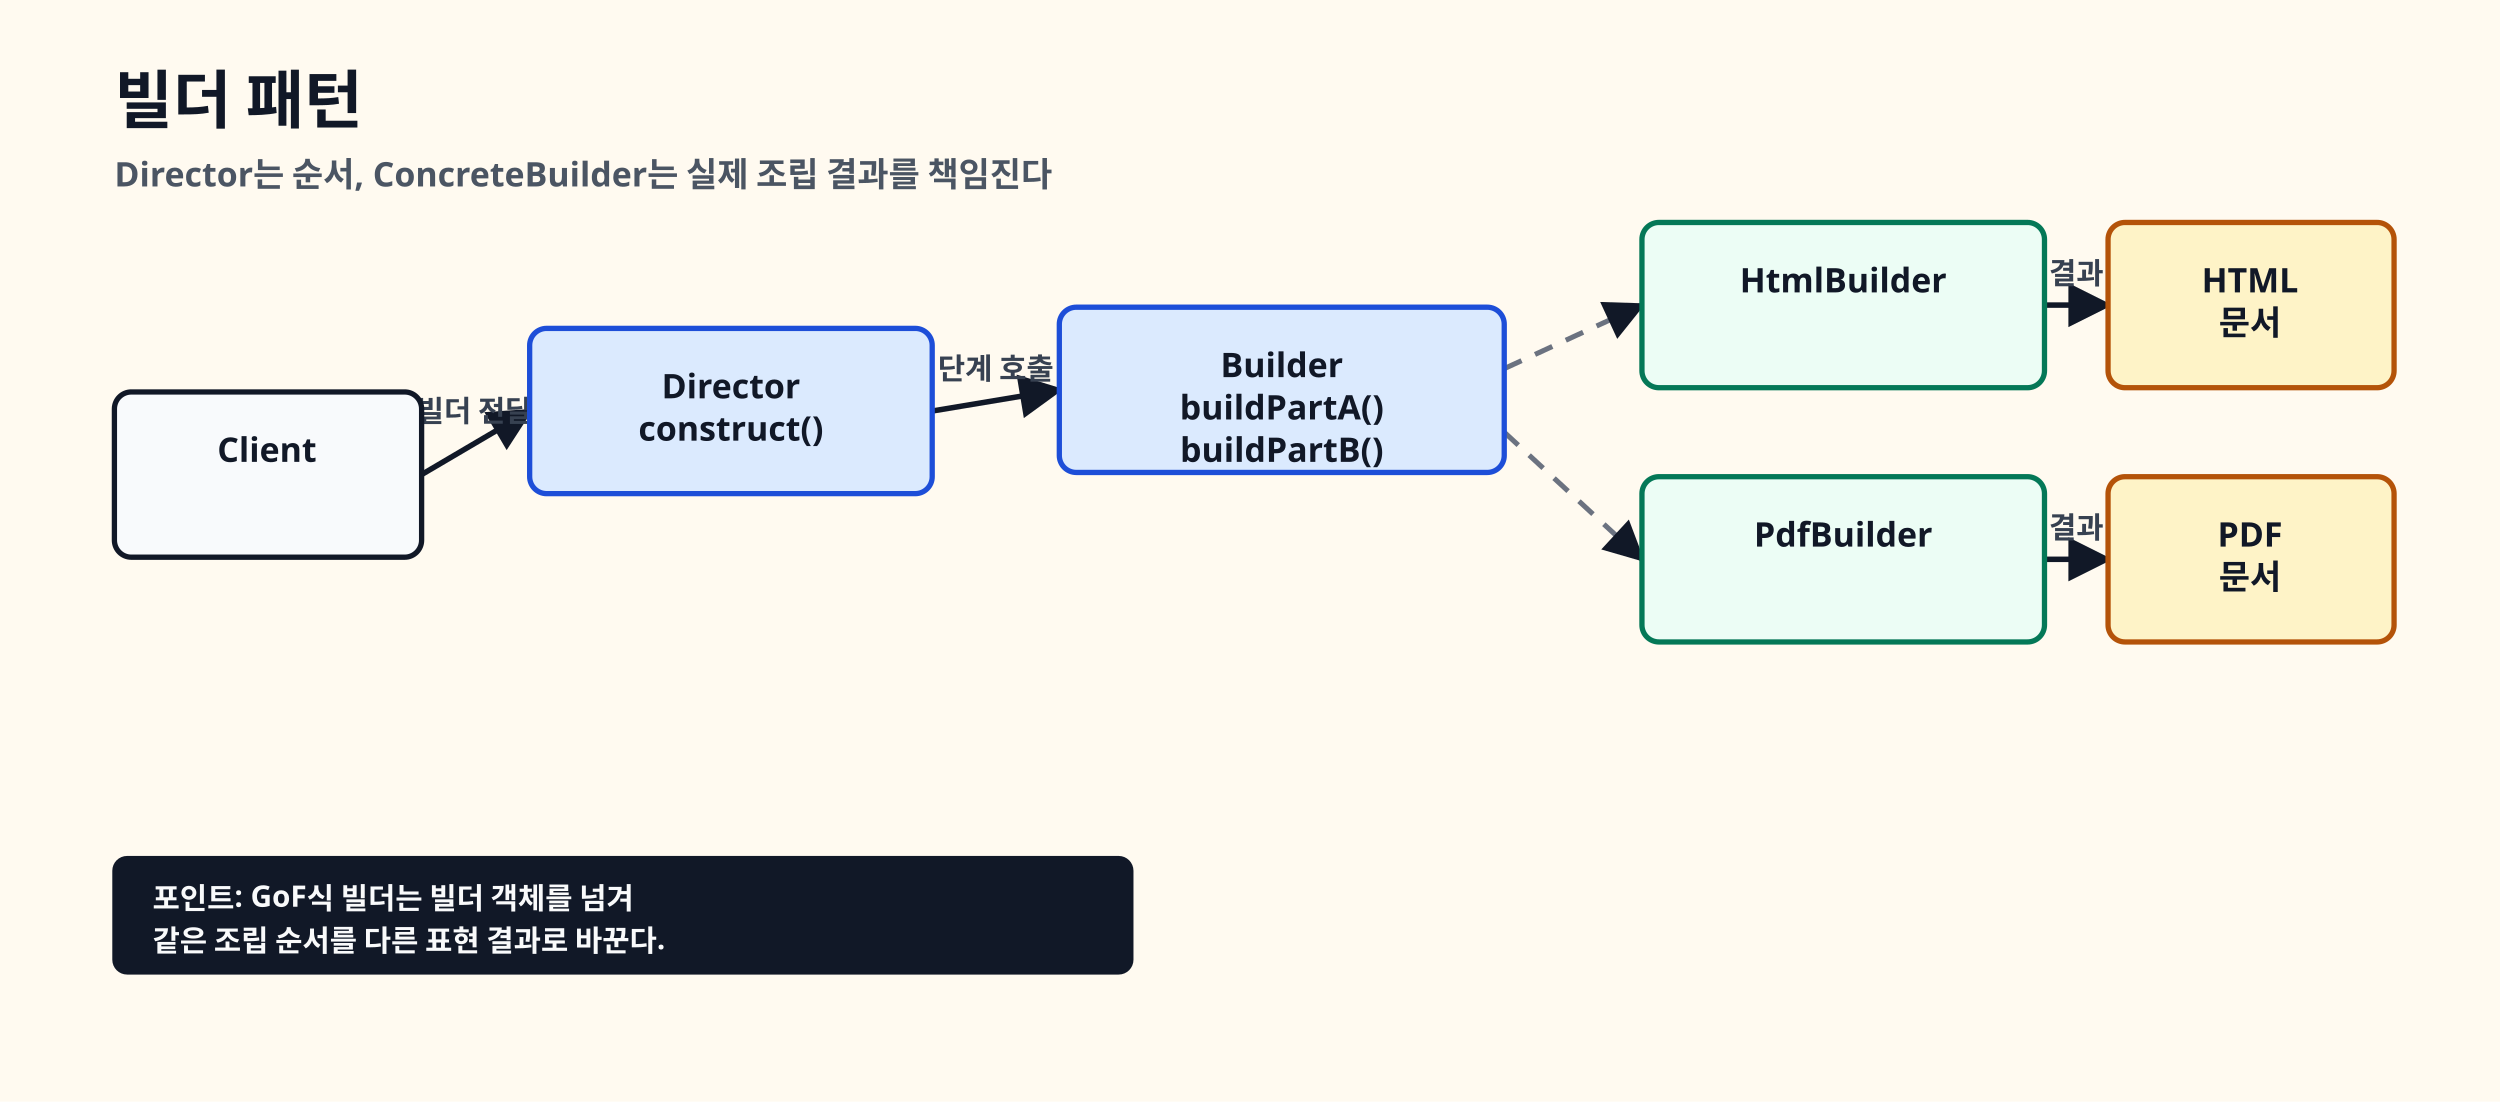
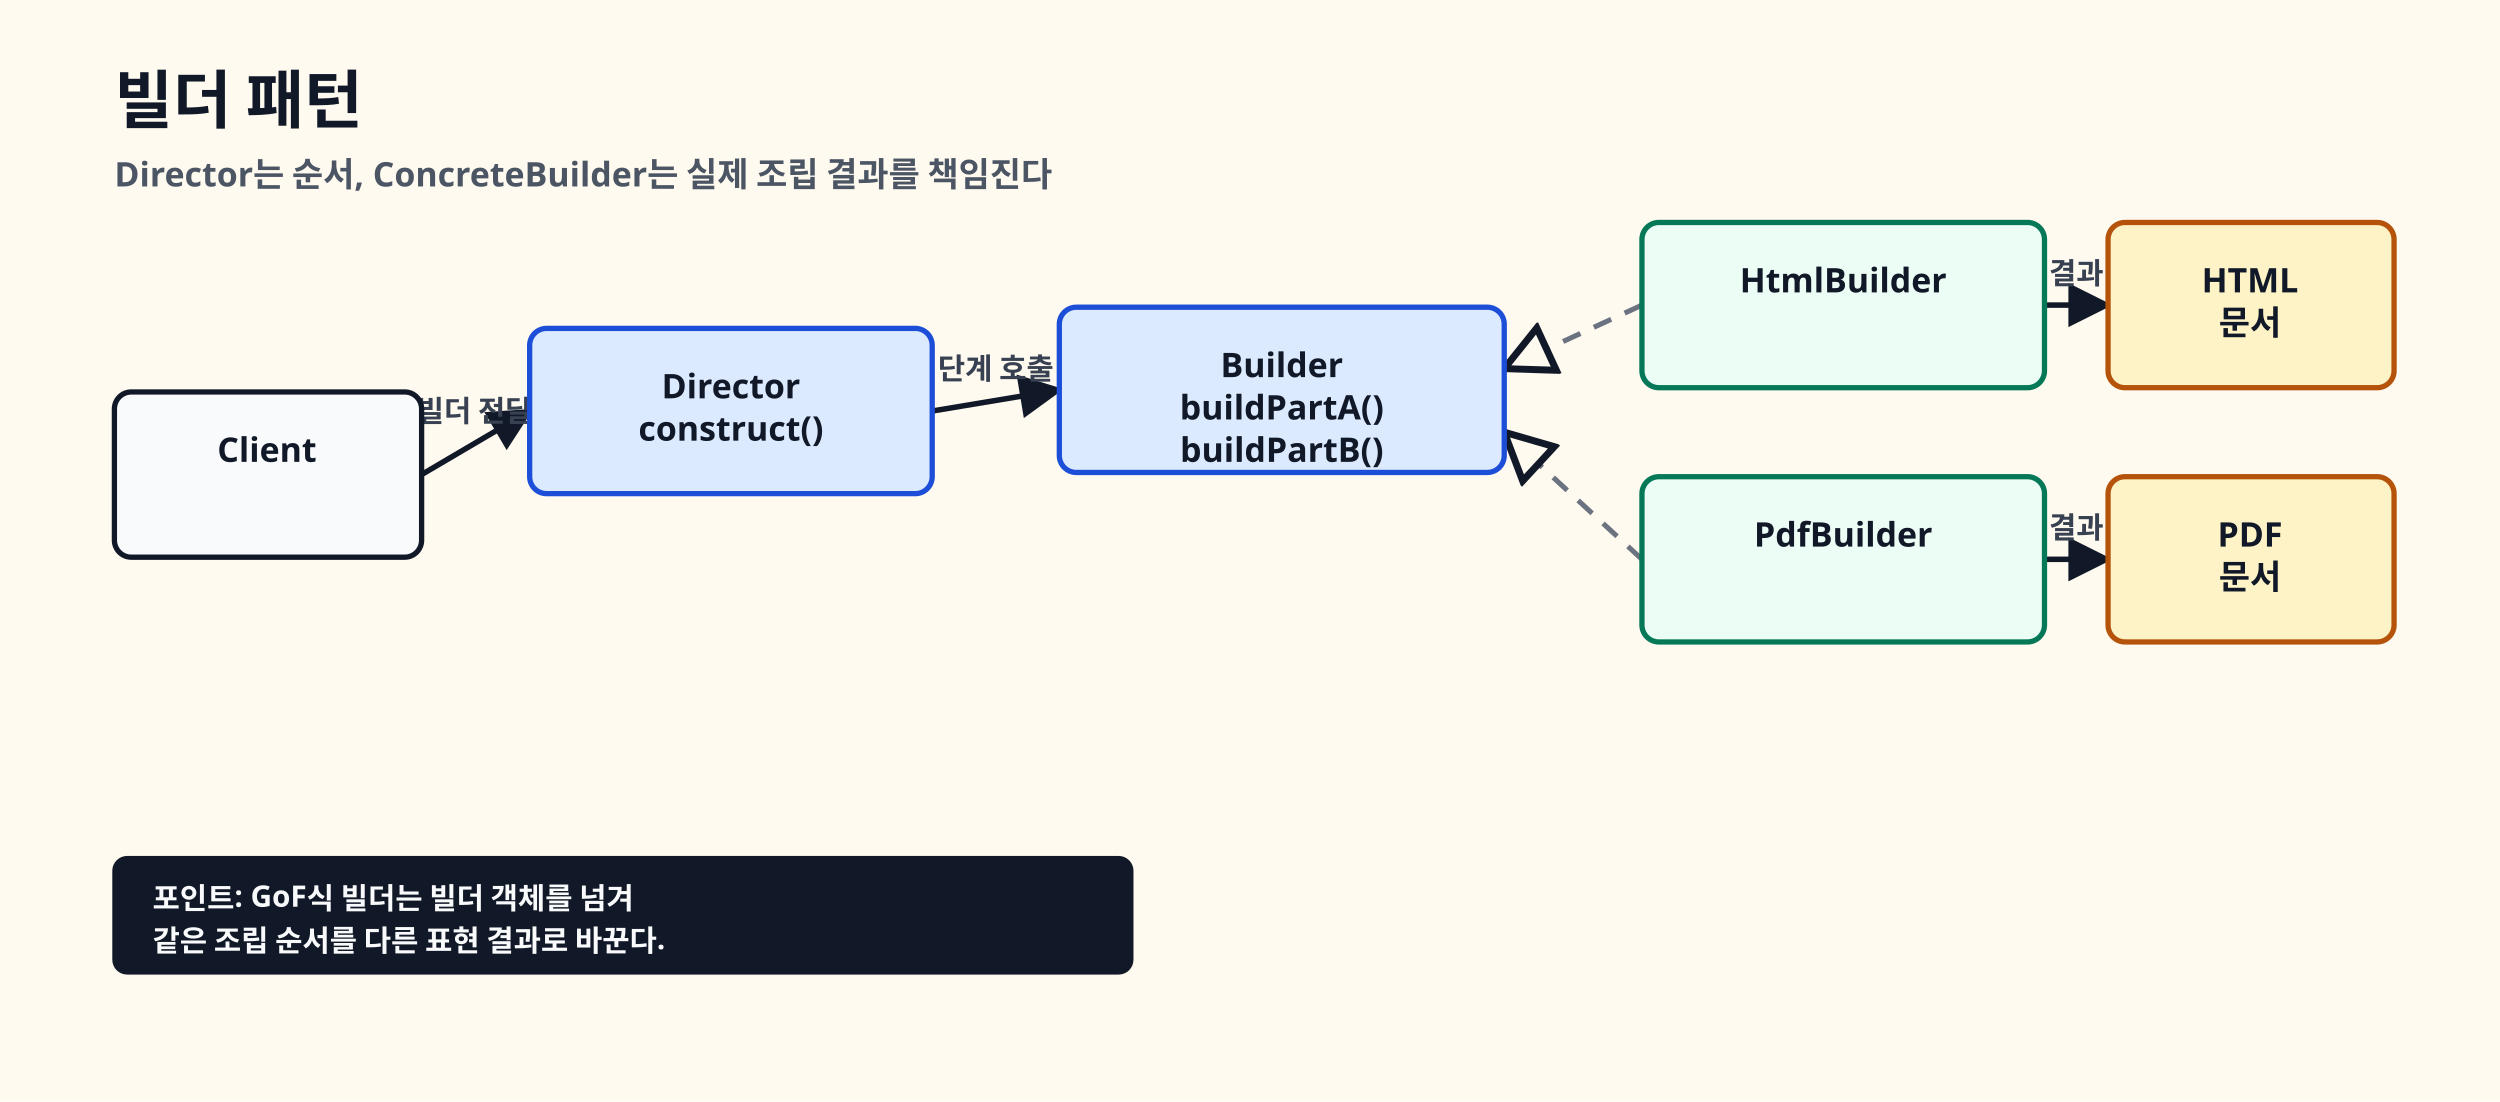
<svg xmlns="http://www.w3.org/2000/svg" width="1180" height="520" viewBox="0 0 1180 520" role="img" aria-label="빌더 패턴">
  <defs>
    <marker id="arrow" viewBox="0 0 10 10" refX="9" refY="5" markerWidth="8" markerHeight="8" orient="auto-start-reverse">
      <path d="M 0 0 L 10 5 L 0 10 z" fill="#111827" />
+     </marker>
+     <marker id="umlGeneralization" viewBox="0 0 12 12" refX="11" refY="6" markerWidth="11" markerHeight="11" orient="auto-start-reverse">
+       <path d="M 1 1 L 11 6 L 1 11 z" fill="#fffaf0" stroke="#111827" stroke-width="1.5" />
    </marker>
    <style>
      .title { font: 800 30px Apple SD Gothic Neo, Malgun Gothic, sans-serif; fill: #111827; }
      .subtitle { font: 600 16px Apple SD Gothic Neo, Malgun Gothic, sans-serif; fill: #4b5563; }
      .box { fill: #eef2ff; stroke: #1f2937; stroke-width: 2.5; }
      .actor { fill: #f8fafc; stroke: #111827; stroke-width: 2.5; }
      .abstract { fill: #dbeafe; stroke: #1d4ed8; stroke-width: 2.5; }
      .concrete { fill: #ecfdf5; stroke: #047857; stroke-width: 2.5; }
      .product { fill: #fef3c7; stroke: #b45309; stroke-width: 2.5; }
      .warning { fill: #fee2e2; stroke: #b91c1c; stroke-width: 2.5; }
      .boxText { font: 800 16px Apple SD Gothic Neo, Malgun Gothic, sans-serif; fill: #111827; }
      .mutedText { font: 700 15px Apple SD Gothic Neo, Malgun Gothic, sans-serif; fill: #374151; }
      .arrow { stroke: #111827; stroke-width: 2.6; fill: none; }
      .dashed { stroke: #6b7280; stroke-width: 2.4; stroke-dasharray: 9 7; fill: none; }
+       .inheritance { stroke: #111827; stroke-width: 2.4; fill: none; }
+       .realization { stroke: #6b7280; stroke-width: 2.4; stroke-dasharray: 9 7; fill: none; }
      .arrowLabel { font: 700 14px Apple SD Gothic Neo, Malgun Gothic, sans-serif; fill: #374151; }
      .noteBox { fill: #111827; stroke: #111827; stroke-width: 2; }
      .noteText { font: 700 14px Apple SD Gothic Neo, Malgun Gothic, sans-serif; fill: #f9fafb; }
    </style>
  </defs>
  <rect width="1180" height="520" fill="#fffaf0" />
  <text x="54" y="58" class="title">빌더 패턴</text>
  <text x="54" y="88" class="subtitle">Director는 순서, ConcreteBuilder는 실제 조립 결과를 책임진다</text>
  <line x1="199" y1="224" x2="250" y2="194" class="arrow" marker-end="url(#arrow)" />
  <text x="224" y="199" text-anchor="middle" class="arrowLabel">빌더 전달</text>
  <line x1="440" y1="194" x2="500" y2="184" class="arrow" marker-end="url(#arrow)" />
  <text x="470" y="179" text-anchor="middle" class="arrowLabel">단계 호출</text>
-   <line x1="710" y1="174" x2="775" y2="144" class="dashed" marker-end="url(#arrow)" />
-   <line x1="710" y1="204" x2="775" y2="264" class="dashed" marker-end="url(#arrow)" />
+   <line x1="775" y1="144" x2="710" y2="174" class="realization" marker-end="url(#umlGeneralization)" />
+   <line x1="775" y1="264" x2="710" y2="204" class="realization" marker-end="url(#umlGeneralization)" />
  <line x1="965" y1="144" x2="995" y2="144" class="arrow" marker-end="url(#arrow)" />
  <text x="980" y="134" text-anchor="middle" class="arrowLabel">결과</text>
  <line x1="965" y1="264" x2="995" y2="264" class="arrow" marker-end="url(#arrow)" />
  <text x="980" y="254" text-anchor="middle" class="arrowLabel">결과</text>
  <rect x="54" y="185" width="145" height="78" rx="8" class="actor" />
  <text x="126" y="218" text-anchor="middle" class="boxText">Client</text>
  <rect x="250" y="155" width="190" height="78" rx="8" class="abstract" />
  <text x="345" y="188" text-anchor="middle" class="boxText">Director</text>
  <text x="345" y="208" text-anchor="middle" class="boxText">construct()</text>
  <rect x="500" y="145" width="210" height="78" rx="8" class="abstract" />
  <text x="605" y="178" text-anchor="middle" class="boxText">Builder</text>
  <text x="605" y="198" text-anchor="middle" class="boxText">buildPartA()</text>
  <text x="605" y="218" text-anchor="middle" class="boxText">buildPartB()</text>
  <rect x="775" y="105" width="190" height="78" rx="8" class="concrete" />
  <text x="870" y="138" text-anchor="middle" class="boxText">HtmlBuilder</text>
  <rect x="775" y="225" width="190" height="78" rx="8" class="concrete" />
  <text x="870" y="258" text-anchor="middle" class="boxText">PdfBuilder</text>
  <rect x="995" y="105" width="135" height="78" rx="8" class="product" />
  <text x="1062" y="138" text-anchor="middle" class="boxText">HTML</text>
  <text x="1062" y="158" text-anchor="middle" class="boxText">문서</text>
  <rect x="995" y="225" width="135" height="78" rx="8" class="product" />
  <text x="1062" y="258" text-anchor="middle" class="boxText">PDF</text>
  <text x="1062" y="278" text-anchor="middle" class="boxText">문서</text>
  <rect x="54" y="405" width="480" height="54" rx="6" class="noteBox" />
  <text x="72" y="429" text-anchor="start" class="noteText">포인트: GoF식 빌더는 빌더 객체를 넘겨</text>
  <text x="72" y="449" text-anchor="start" class="noteText">같은 조립 순서를 다른 표현 결과로 바꾼다.</text>
</svg>
